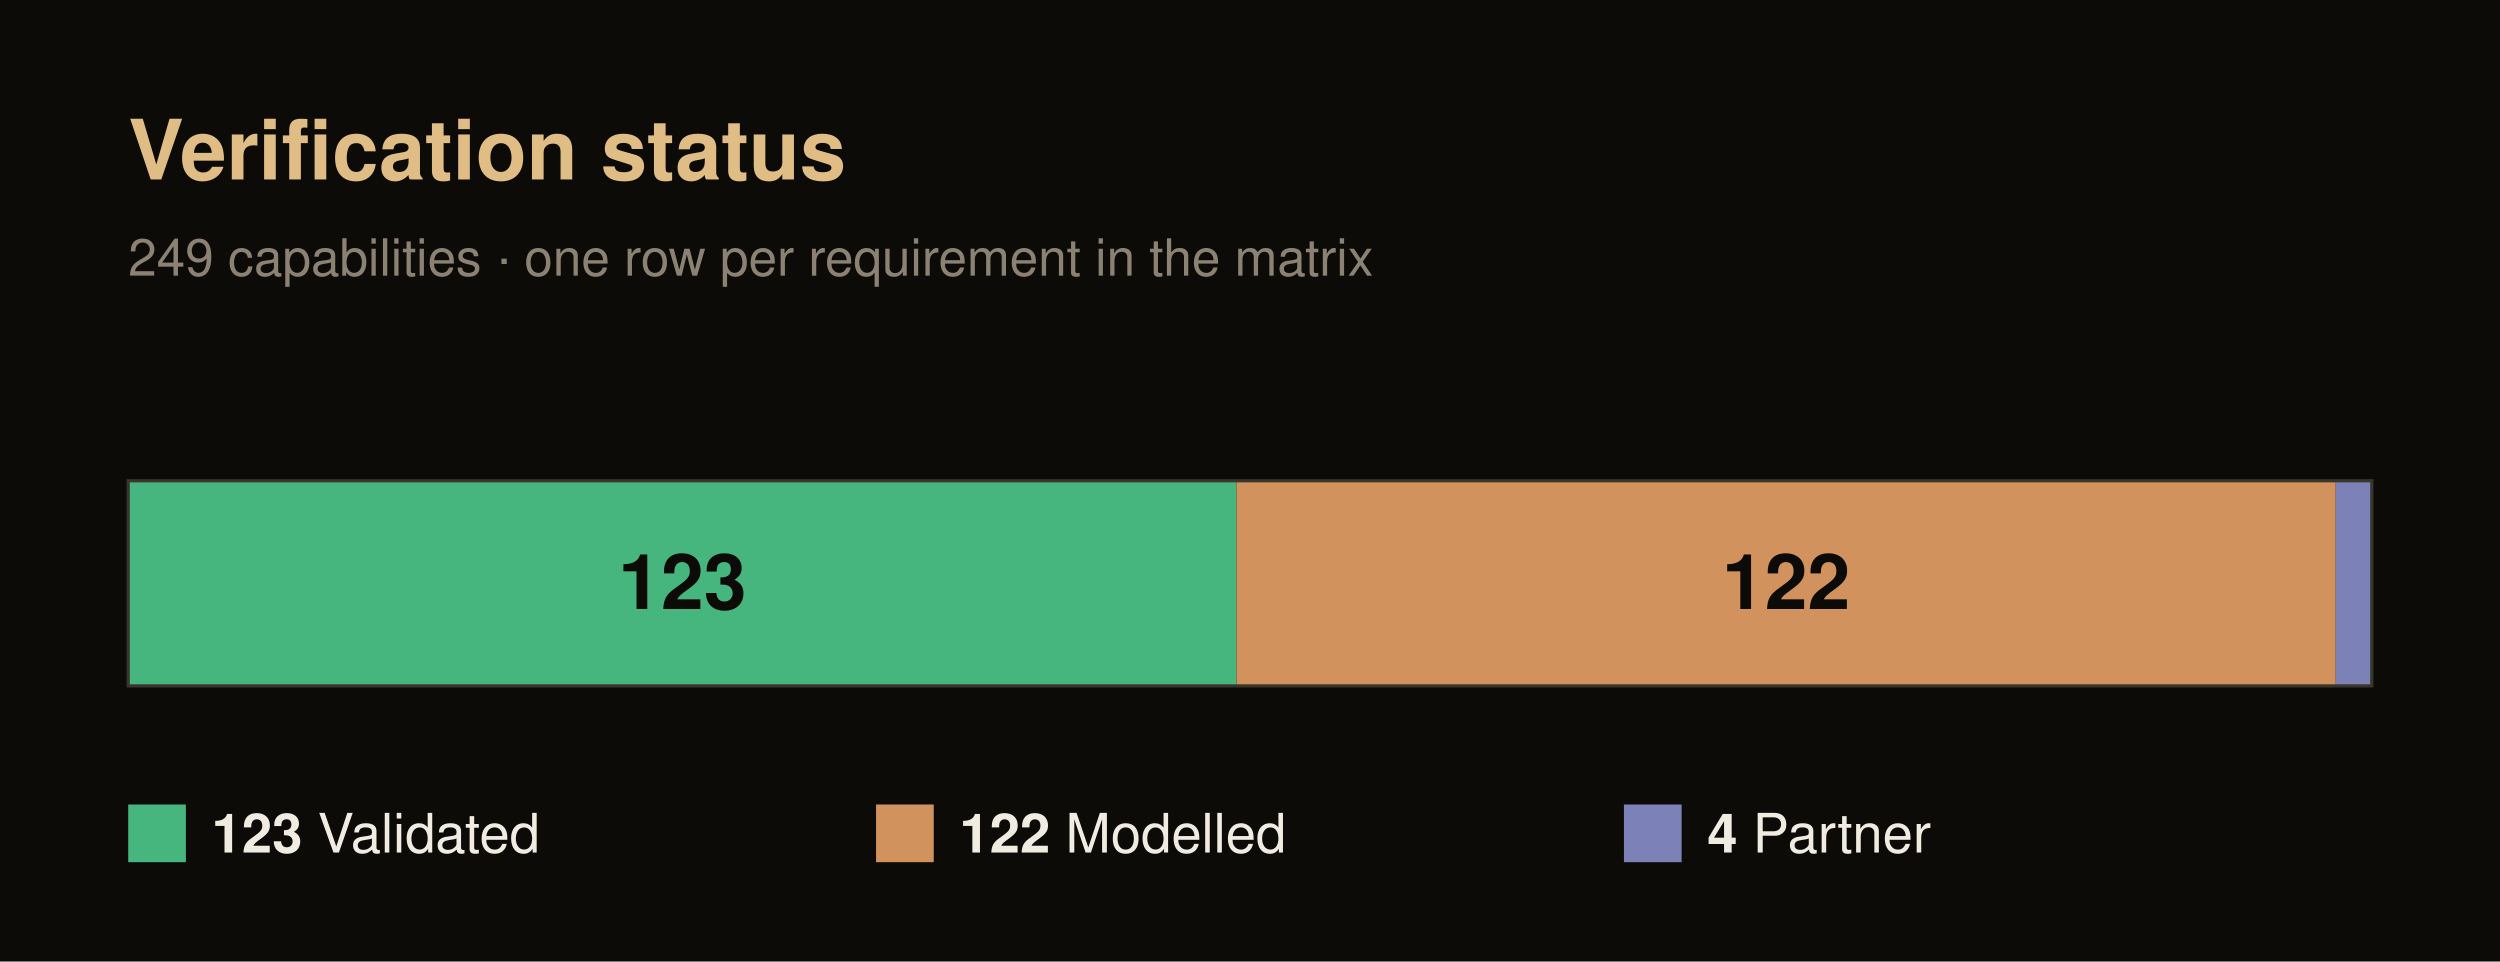
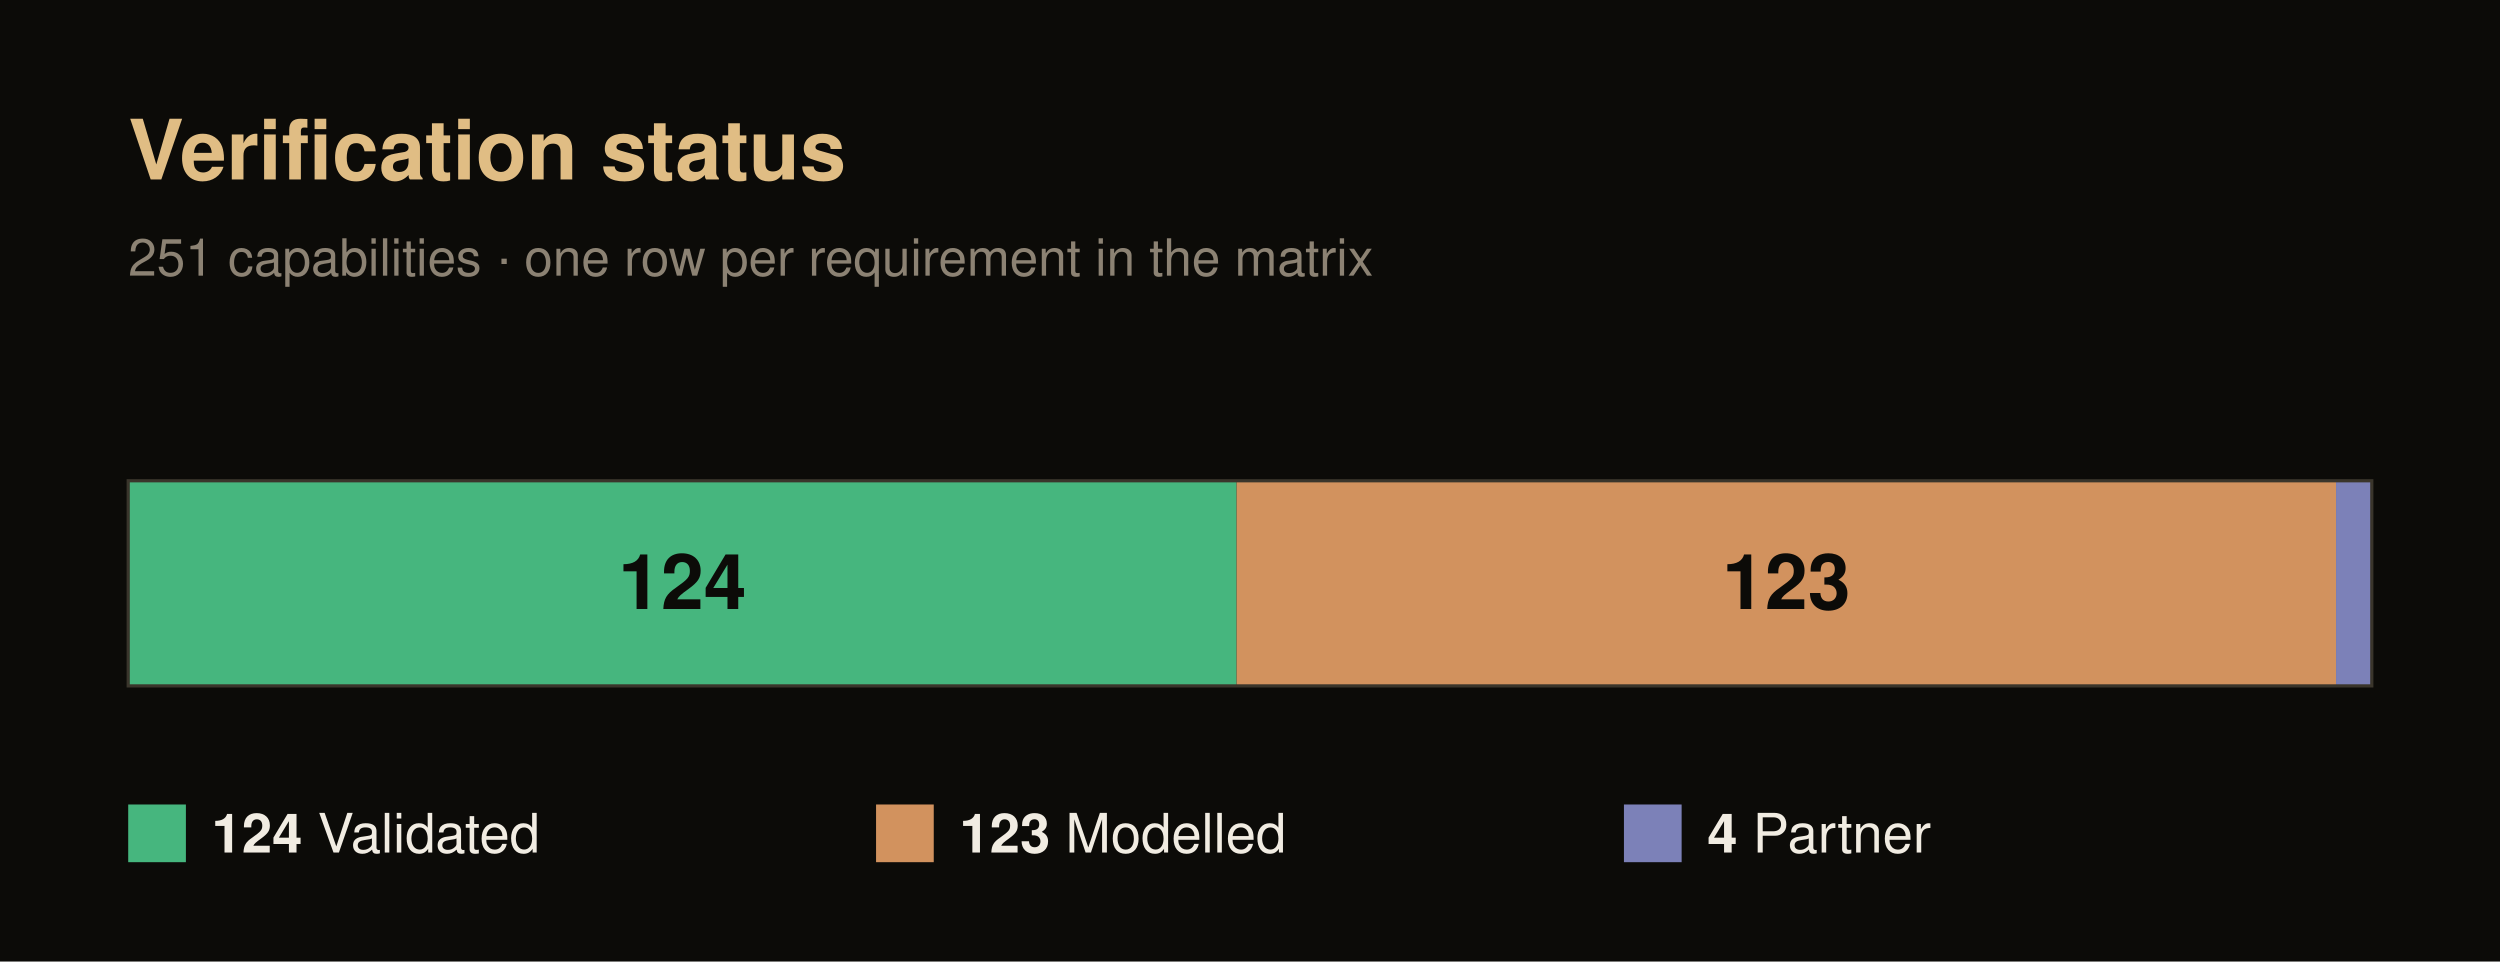
<svg xmlns="http://www.w3.org/2000/svg" width="780" height="300" viewBox="0 0 780 300" font-family="Helvetica, Arial, sans-serif">
  <rect x="0" y="0" width="780" height="300" fill="#0c0b08" />
  <text x="40" y="56" font-size="26" font-weight="700" fill="#e0bd84">Verification status</text>
-   <text x="40" y="86" font-size="16" fill="#8c8273">249 capabilities · one row per requirement in the matrix</text>
-   <rect x="40" y="150" width="345.78" height="64" fill="#46b67e" />
-   <text x="212.89" y="190" font-size="24" font-weight="700" fill="#0c0b08" text-anchor="middle">123</text>
-   <rect x="385.78" y="150" width="342.97" height="64" fill="#d2925e" />
-   <text x="557.27" y="190" font-size="24" font-weight="700" fill="#0c0b08" text-anchor="middle">122</text>
-   <rect x="728.76" y="150" width="11.24" height="64" fill="#7c81b8" />
+   <text x="40" y="86" font-size="16" fill="#8c8273">251 capabilities · one row per requirement in the matrix</text>
+   <rect x="40" y="150" width="345.82" height="64" fill="#46b67e" />
+   <text x="212.91" y="190" font-size="24" font-weight="700" fill="#0c0b08" text-anchor="middle">124</text>
+   <rect x="385.82" y="150" width="343.03" height="64" fill="#d2925e" />
+   <text x="557.33" y="190" font-size="24" font-weight="700" fill="#0c0b08" text-anchor="middle">123</text>
+   <rect x="728.84" y="150" width="11.16" height="64" fill="#7c81b8" />
  <rect x="40" y="150" width="700" height="64" fill="none" stroke="#3a352b" stroke-width="1" />
  <rect x="40" y="251" width="18" height="18" fill="#46b67e" />
  <text x="66" y="266" font-size="17" fill="#f1ece2">
-     <tspan font-weight="700">123</tspan> Validated</text>
+     <tspan font-weight="700">124</tspan> Validated</text>
  <rect x="273.33" y="251" width="18" height="18" fill="#d2925e" />
  <text x="299.33" y="266" font-size="17" fill="#f1ece2">
-     <tspan font-weight="700">122</tspan> Modelled</text>
+     <tspan font-weight="700">123</tspan> Modelled</text>
  <rect x="506.67" y="251" width="18" height="18" fill="#7c81b8" />
  <text x="532.67" y="266" font-size="17" fill="#f1ece2">
    <tspan font-weight="700">4</tspan> Partner</text>
</svg>
